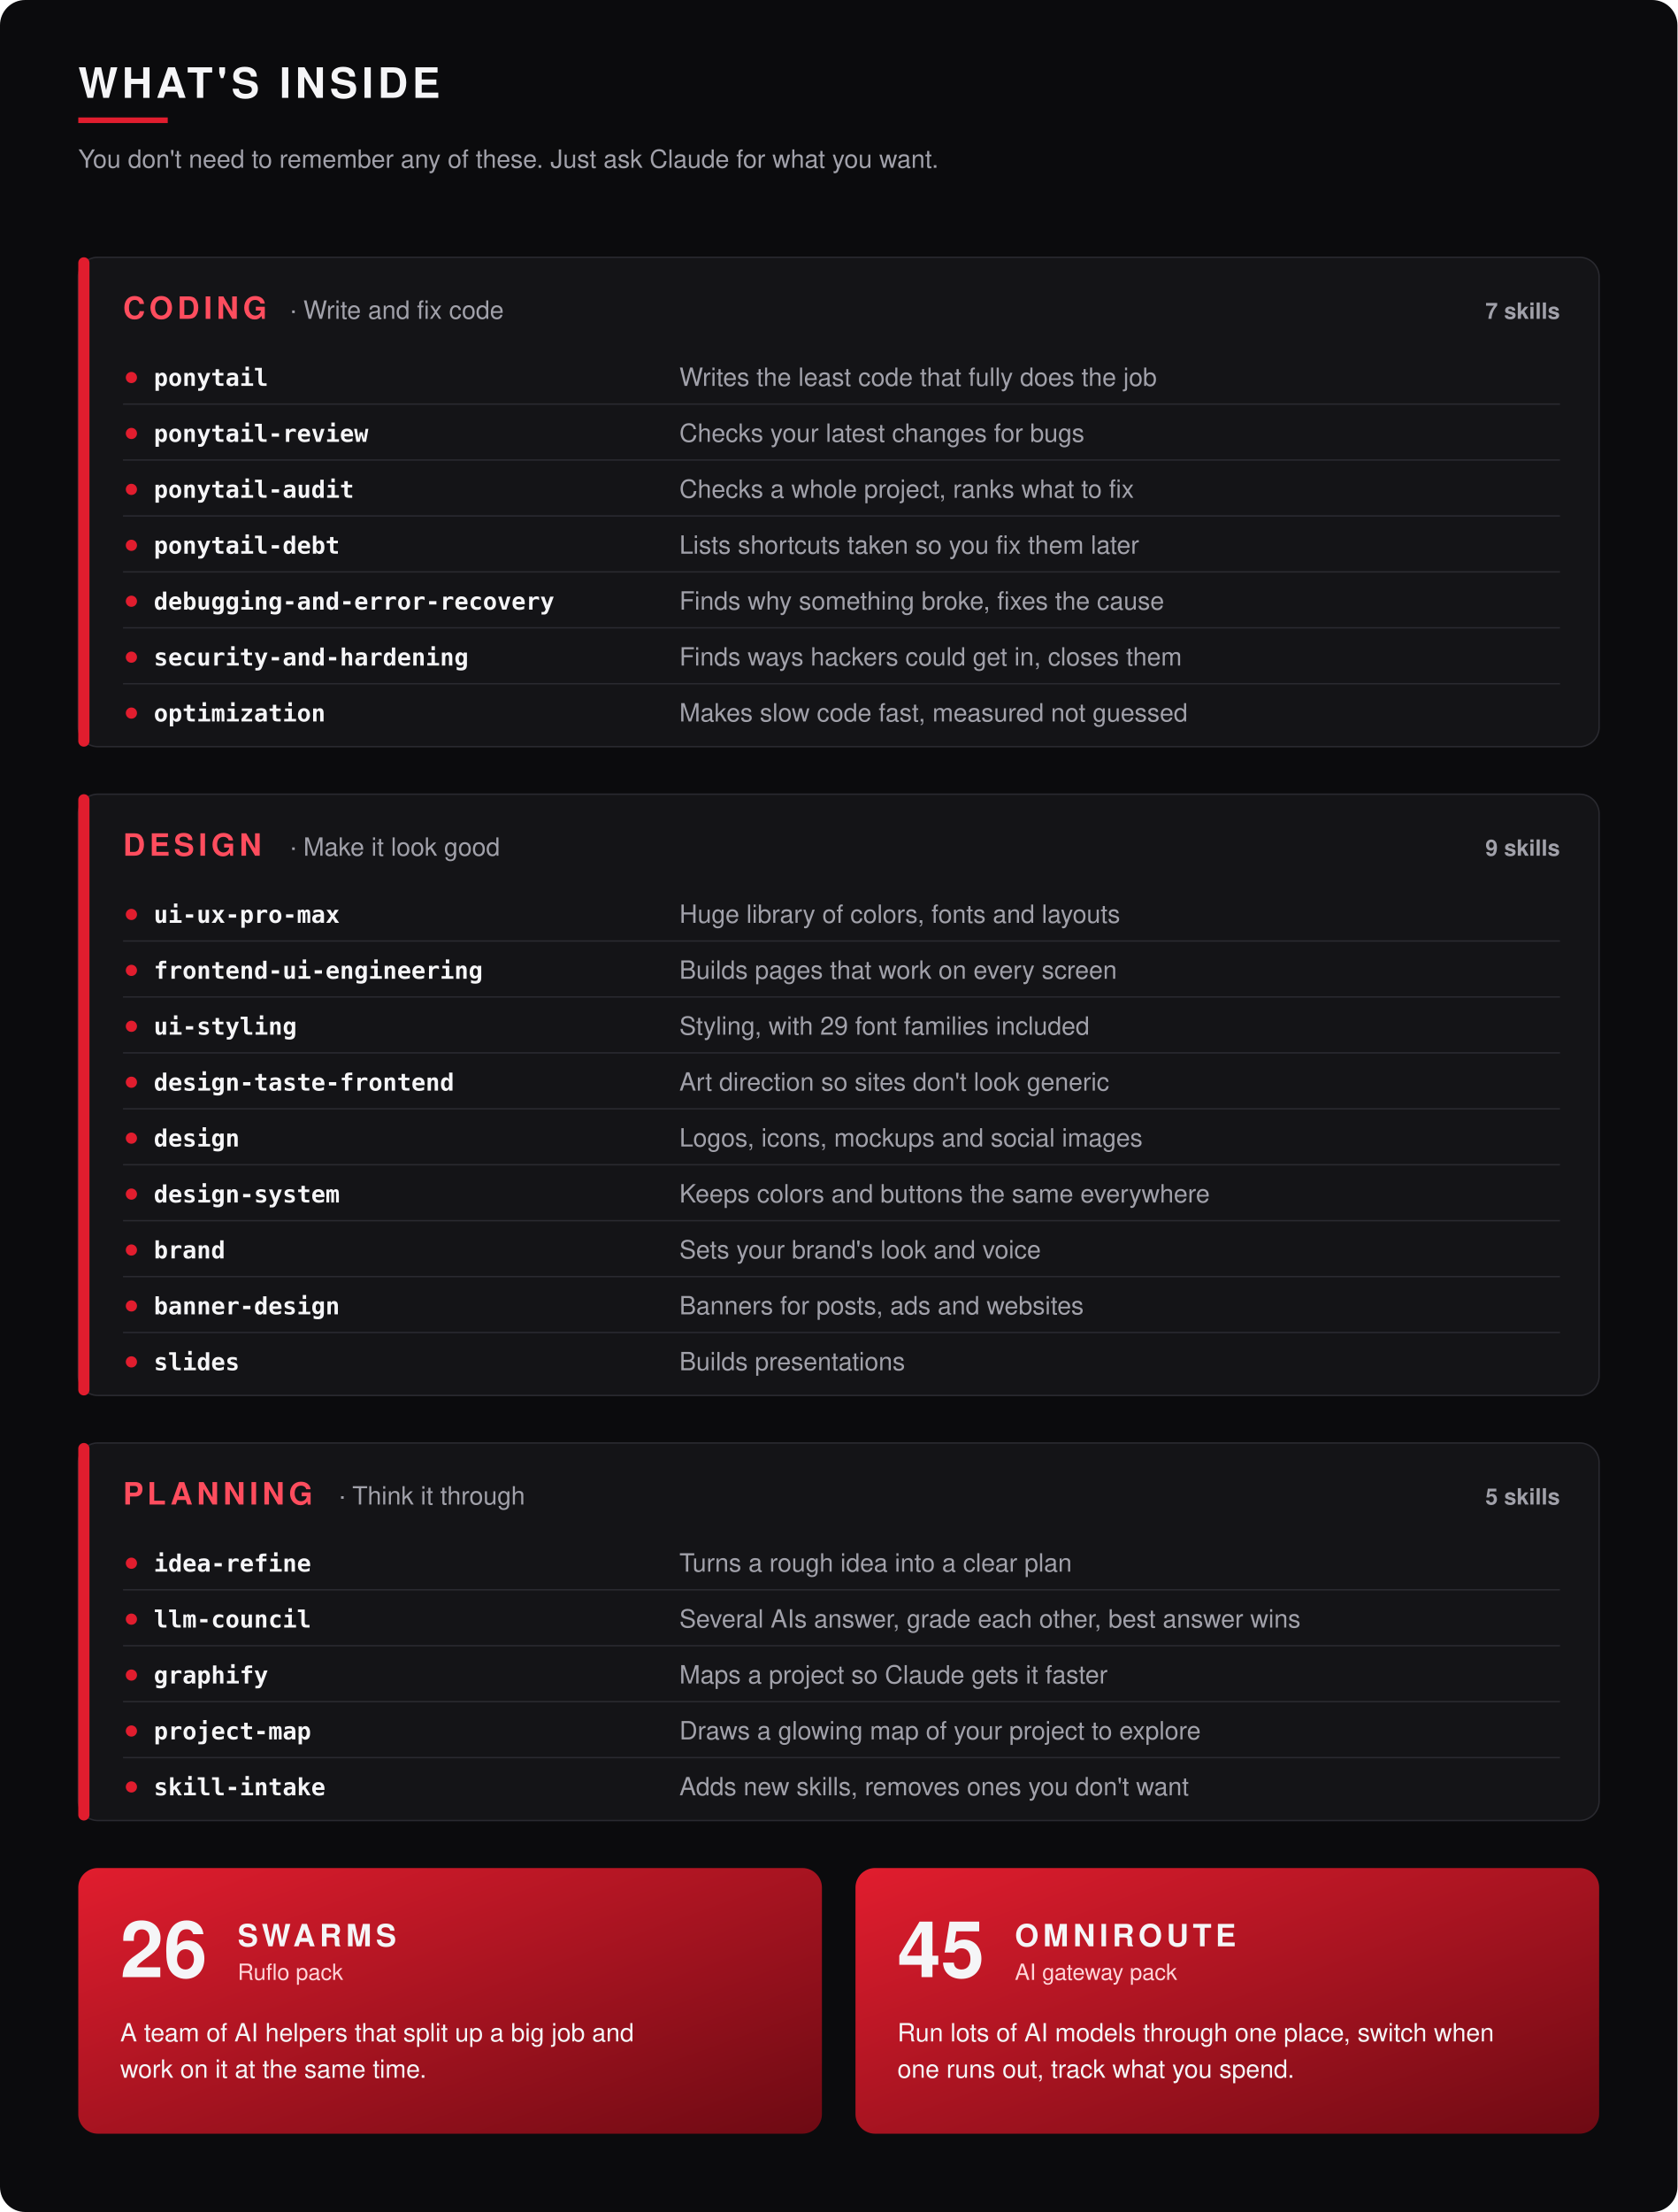
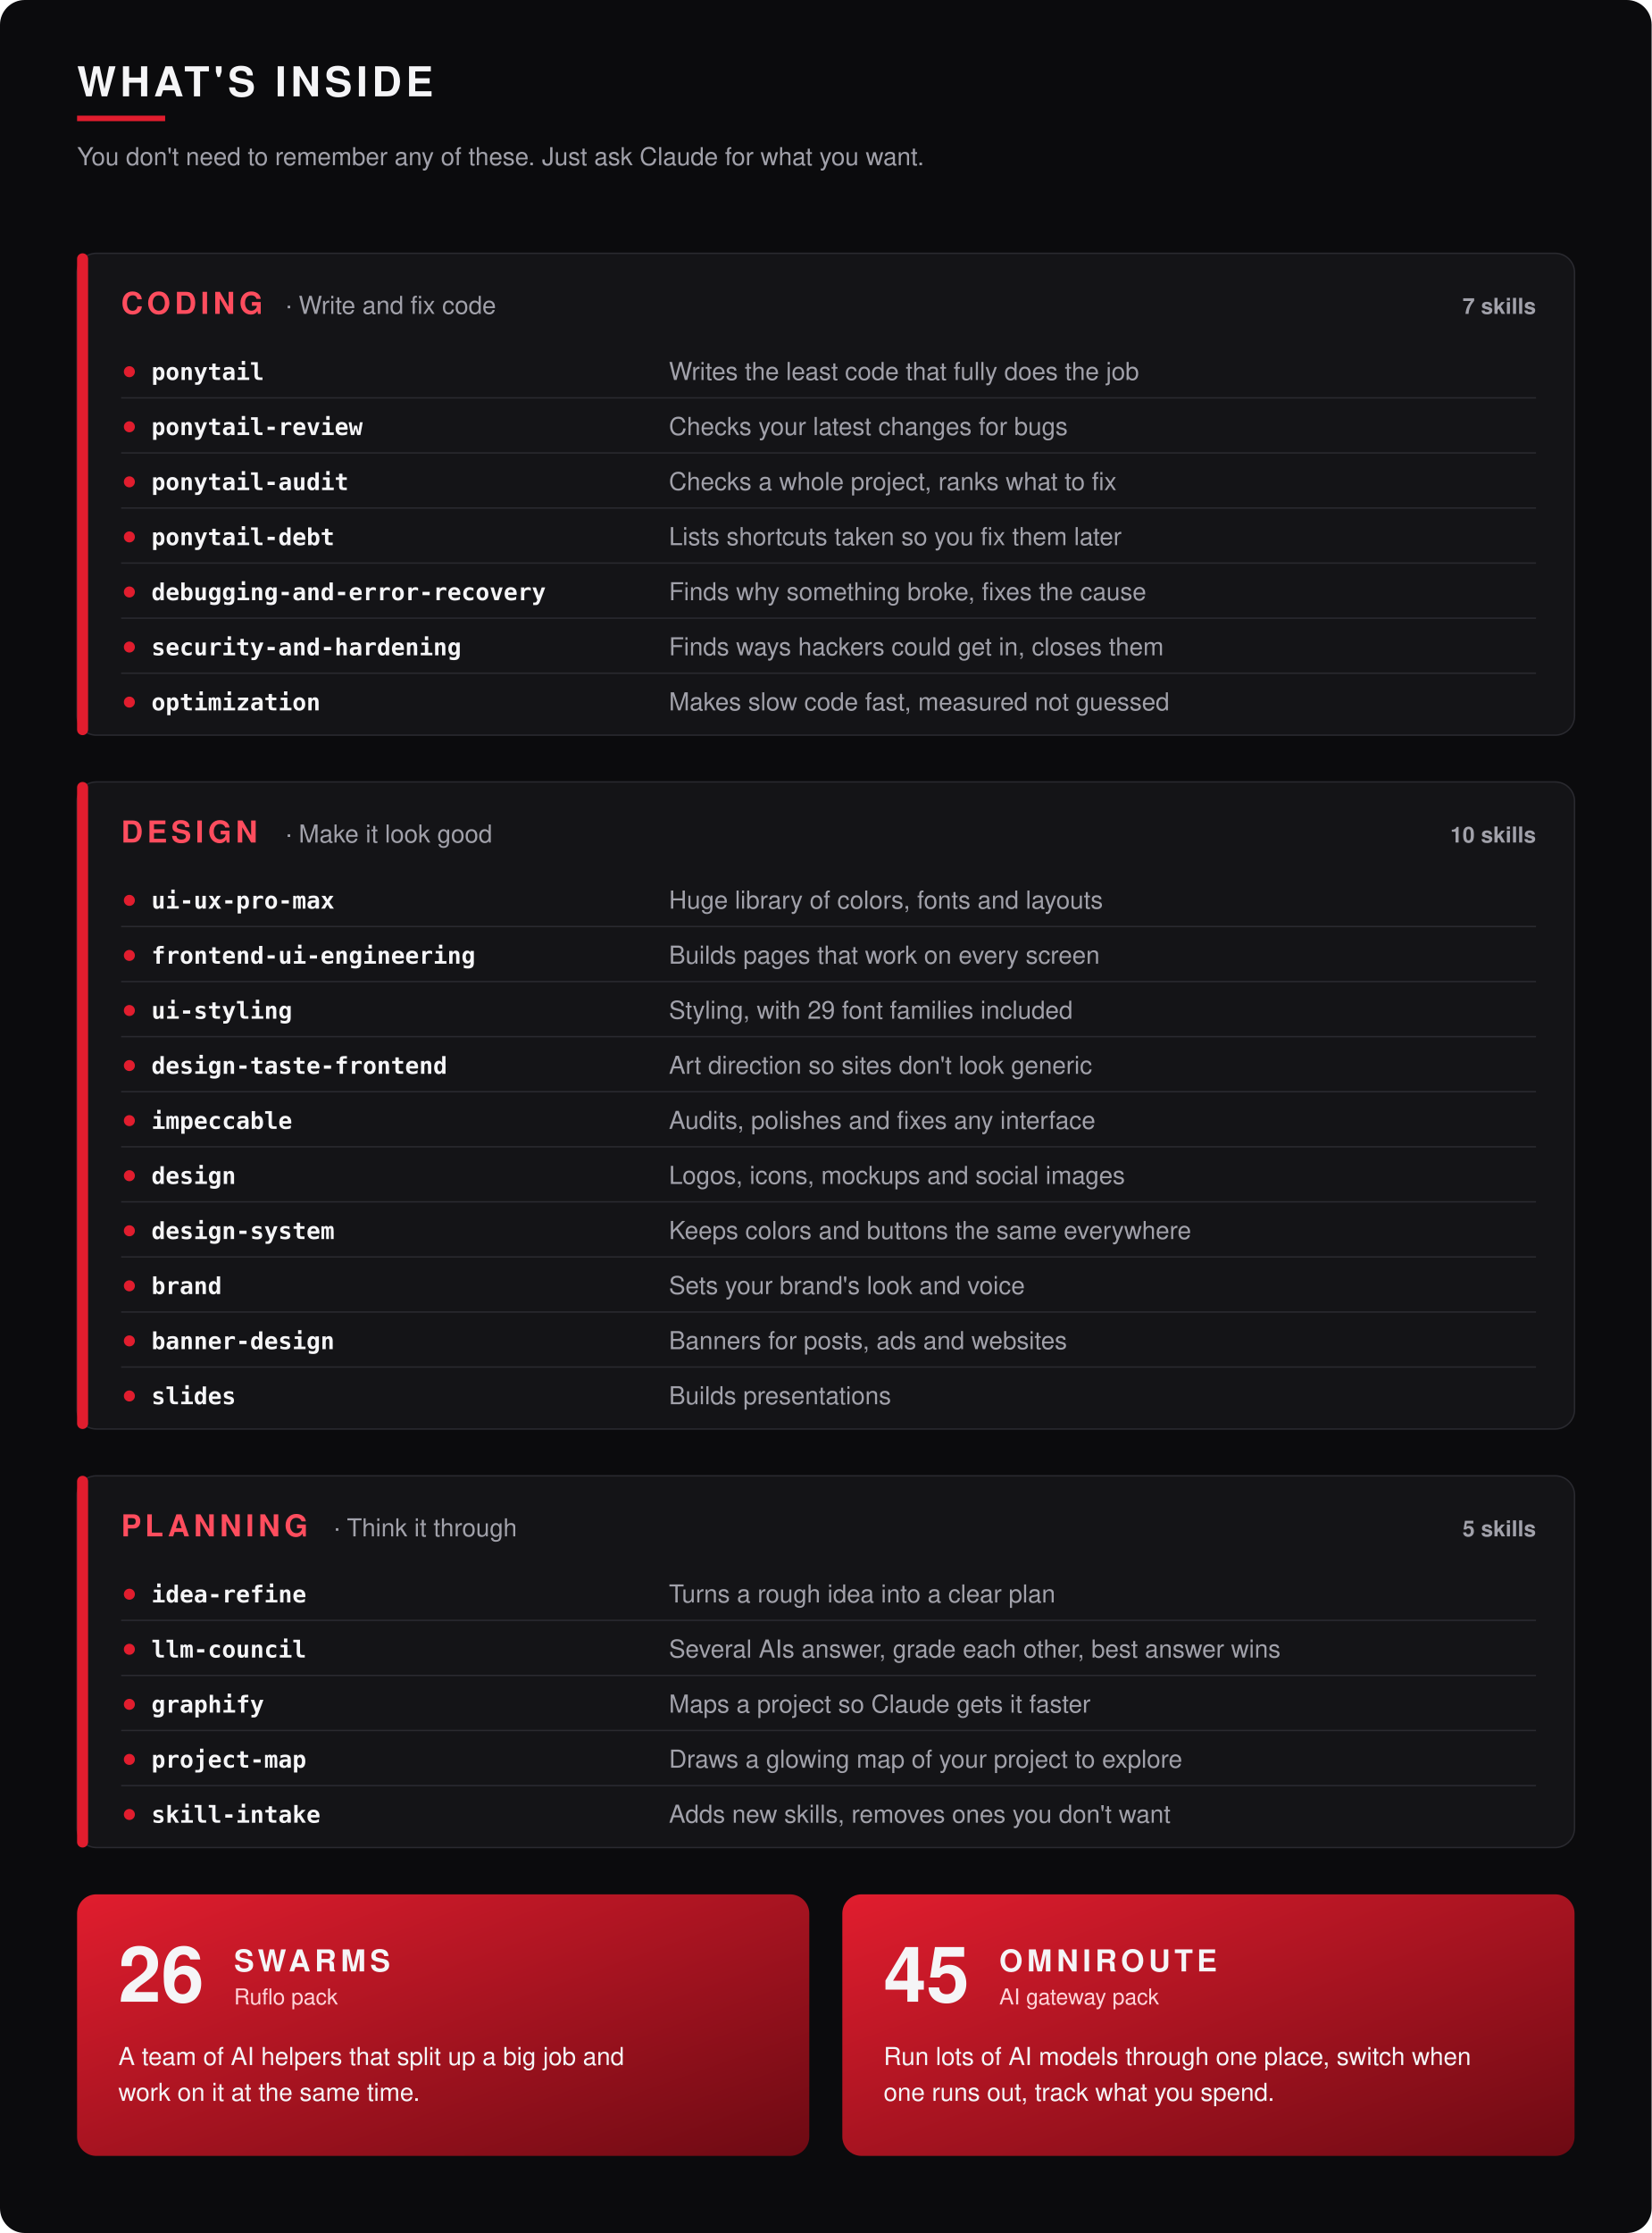
- <svg xmlns="http://www.w3.org/2000/svg" width="1200" height="1582" viewBox="0 0 1200 1582">
+ <svg xmlns="http://www.w3.org/2000/svg" width="1200" height="1622" viewBox="0 0 1200 1622">
  <defs>
    <linearGradient id="rg" x1="0" y1="0" x2="1" y2="1">
      <stop offset="0" stop-color="#e11d2e" />
      <stop offset="1" stop-color="#6d0a13" />
    </linearGradient>
  </defs>
-   <rect width="1200" height="1582" rx="18" fill="#0b0b0d" />
+   <rect width="1200" height="1622" rx="18" fill="#0b0b0d" />
  <text x="56" y="70" font-family="Segoe UI, Helvetica Neue, Helvetica, Arial, sans-serif" font-size="30" font-weight="800" fill="#f5f5f7" text-anchor="start" letter-spacing="3">WHAT'S INSIDE</text>
  <rect x="56" y="84" width="64" height="4" fill="#e11d2e" />
  <text x="56" y="120" font-family="Segoe UI, Helvetica Neue, Helvetica, Arial, sans-serif" font-size="18" font-weight="400" fill="#a1a1aa" text-anchor="start" letter-spacing="0">You don't need to remember any of these. Just ask Claude for what you want.</text>
  <rect x="56" y="184" width="1088" height="350" rx="14" fill="#141417" stroke="#2a2a30" />
  <rect x="56" y="184" width="8" height="350" rx="4" fill="#e11d2e" />
  <text x="88" y="228" font-family="Segoe UI, Helvetica Neue, Helvetica, Arial, sans-serif" font-size="22" font-weight="800" fill="#ff4d5e" text-anchor="start" letter-spacing="3">CODING</text>
  <text x="207.0" y="228" font-family="Segoe UI, Helvetica Neue, Helvetica, Arial, sans-serif" font-size="18" font-weight="500" fill="#a1a1aa" text-anchor="start" letter-spacing="0">· Write and fix code</text>
  <text x="1116" y="228" font-family="Segoe UI, Helvetica Neue, Helvetica, Arial, sans-serif" font-size="16" font-weight="600" fill="#a1a1aa" text-anchor="end" letter-spacing="0">7 skills</text>
  <circle cx="94" cy="270" r="4" fill="#e11d2e" />
  <text x="110" y="276" font-family="Cascadia Code, Consolas, Menlo, monospace" font-size="17" font-weight="600" fill="#f5f5f7" text-anchor="start" letter-spacing="0">ponytail</text>
  <text x="486" y="276" font-family="Segoe UI, Helvetica Neue, Helvetica, Arial, sans-serif" font-size="18" font-weight="400" fill="#a1a1aa" text-anchor="start" letter-spacing="0">Writes the least code that fully does the job</text>
  <line x1="88" y1="289" x2="1116" y2="289" stroke="#2a2a30" />
  <circle cx="94" cy="310" r="4" fill="#e11d2e" />
  <text x="110" y="316" font-family="Cascadia Code, Consolas, Menlo, monospace" font-size="17" font-weight="600" fill="#f5f5f7" text-anchor="start" letter-spacing="0">ponytail-review</text>
  <text x="486" y="316" font-family="Segoe UI, Helvetica Neue, Helvetica, Arial, sans-serif" font-size="18" font-weight="400" fill="#a1a1aa" text-anchor="start" letter-spacing="0">Checks your latest changes for bugs</text>
  <line x1="88" y1="329" x2="1116" y2="329" stroke="#2a2a30" />
  <circle cx="94" cy="350" r="4" fill="#e11d2e" />
  <text x="110" y="356" font-family="Cascadia Code, Consolas, Menlo, monospace" font-size="17" font-weight="600" fill="#f5f5f7" text-anchor="start" letter-spacing="0">ponytail-audit</text>
  <text x="486" y="356" font-family="Segoe UI, Helvetica Neue, Helvetica, Arial, sans-serif" font-size="18" font-weight="400" fill="#a1a1aa" text-anchor="start" letter-spacing="0">Checks a whole project, ranks what to fix</text>
  <line x1="88" y1="369" x2="1116" y2="369" stroke="#2a2a30" />
  <circle cx="94" cy="390" r="4" fill="#e11d2e" />
  <text x="110" y="396" font-family="Cascadia Code, Consolas, Menlo, monospace" font-size="17" font-weight="600" fill="#f5f5f7" text-anchor="start" letter-spacing="0">ponytail-debt</text>
  <text x="486" y="396" font-family="Segoe UI, Helvetica Neue, Helvetica, Arial, sans-serif" font-size="18" font-weight="400" fill="#a1a1aa" text-anchor="start" letter-spacing="0">Lists shortcuts taken so you fix them later</text>
  <line x1="88" y1="409" x2="1116" y2="409" stroke="#2a2a30" />
  <circle cx="94" cy="430" r="4" fill="#e11d2e" />
  <text x="110" y="436" font-family="Cascadia Code, Consolas, Menlo, monospace" font-size="17" font-weight="600" fill="#f5f5f7" text-anchor="start" letter-spacing="0">debugging-and-error-recovery</text>
  <text x="486" y="436" font-family="Segoe UI, Helvetica Neue, Helvetica, Arial, sans-serif" font-size="18" font-weight="400" fill="#a1a1aa" text-anchor="start" letter-spacing="0">Finds why something broke, fixes the cause</text>
  <line x1="88" y1="449" x2="1116" y2="449" stroke="#2a2a30" />
  <circle cx="94" cy="470" r="4" fill="#e11d2e" />
  <text x="110" y="476" font-family="Cascadia Code, Consolas, Menlo, monospace" font-size="17" font-weight="600" fill="#f5f5f7" text-anchor="start" letter-spacing="0">security-and-hardening</text>
  <text x="486" y="476" font-family="Segoe UI, Helvetica Neue, Helvetica, Arial, sans-serif" font-size="18" font-weight="400" fill="#a1a1aa" text-anchor="start" letter-spacing="0">Finds ways hackers could get in, closes them</text>
  <line x1="88" y1="489" x2="1116" y2="489" stroke="#2a2a30" />
  <circle cx="94" cy="510" r="4" fill="#e11d2e" />
  <text x="110" y="516" font-family="Cascadia Code, Consolas, Menlo, monospace" font-size="17" font-weight="600" fill="#f5f5f7" text-anchor="start" letter-spacing="0">optimization</text>
  <text x="486" y="516" font-family="Segoe UI, Helvetica Neue, Helvetica, Arial, sans-serif" font-size="18" font-weight="400" fill="#a1a1aa" text-anchor="start" letter-spacing="0">Makes slow code fast, measured not guessed</text>
-   <rect x="56" y="568" width="1088" height="430" rx="14" fill="#141417" stroke="#2a2a30" />
-   <rect x="56" y="568" width="8" height="430" rx="4" fill="#e11d2e" />
+   <rect x="56" y="568" width="1088" height="470" rx="14" fill="#141417" stroke="#2a2a30" />
+   <rect x="56" y="568" width="8" height="470" rx="4" fill="#e11d2e" />
  <text x="88" y="612" font-family="Segoe UI, Helvetica Neue, Helvetica, Arial, sans-serif" font-size="22" font-weight="800" fill="#ff4d5e" text-anchor="start" letter-spacing="3">DESIGN</text>
  <text x="207.0" y="612" font-family="Segoe UI, Helvetica Neue, Helvetica, Arial, sans-serif" font-size="18" font-weight="500" fill="#a1a1aa" text-anchor="start" letter-spacing="0">· Make it look good</text>
-   <text x="1116" y="612" font-family="Segoe UI, Helvetica Neue, Helvetica, Arial, sans-serif" font-size="16" font-weight="600" fill="#a1a1aa" text-anchor="end" letter-spacing="0">9 skills</text>
+   <text x="1116" y="612" font-family="Segoe UI, Helvetica Neue, Helvetica, Arial, sans-serif" font-size="16" font-weight="600" fill="#a1a1aa" text-anchor="end" letter-spacing="0">10 skills</text>
  <circle cx="94" cy="654" r="4" fill="#e11d2e" />
  <text x="110" y="660" font-family="Cascadia Code, Consolas, Menlo, monospace" font-size="17" font-weight="600" fill="#f5f5f7" text-anchor="start" letter-spacing="0">ui-ux-pro-max</text>
  <text x="486" y="660" font-family="Segoe UI, Helvetica Neue, Helvetica, Arial, sans-serif" font-size="18" font-weight="400" fill="#a1a1aa" text-anchor="start" letter-spacing="0">Huge library of colors, fonts and layouts</text>
  <line x1="88" y1="673" x2="1116" y2="673" stroke="#2a2a30" />
  <circle cx="94" cy="694" r="4" fill="#e11d2e" />
  <text x="110" y="700" font-family="Cascadia Code, Consolas, Menlo, monospace" font-size="17" font-weight="600" fill="#f5f5f7" text-anchor="start" letter-spacing="0">frontend-ui-engineering</text>
  <text x="486" y="700" font-family="Segoe UI, Helvetica Neue, Helvetica, Arial, sans-serif" font-size="18" font-weight="400" fill="#a1a1aa" text-anchor="start" letter-spacing="0">Builds pages that work on every screen</text>
  <line x1="88" y1="713" x2="1116" y2="713" stroke="#2a2a30" />
  <circle cx="94" cy="734" r="4" fill="#e11d2e" />
  <text x="110" y="740" font-family="Cascadia Code, Consolas, Menlo, monospace" font-size="17" font-weight="600" fill="#f5f5f7" text-anchor="start" letter-spacing="0">ui-styling</text>
  <text x="486" y="740" font-family="Segoe UI, Helvetica Neue, Helvetica, Arial, sans-serif" font-size="18" font-weight="400" fill="#a1a1aa" text-anchor="start" letter-spacing="0">Styling, with 29 font families included</text>
  <line x1="88" y1="753" x2="1116" y2="753" stroke="#2a2a30" />
  <circle cx="94" cy="774" r="4" fill="#e11d2e" />
  <text x="110" y="780" font-family="Cascadia Code, Consolas, Menlo, monospace" font-size="17" font-weight="600" fill="#f5f5f7" text-anchor="start" letter-spacing="0">design-taste-frontend</text>
  <text x="486" y="780" font-family="Segoe UI, Helvetica Neue, Helvetica, Arial, sans-serif" font-size="18" font-weight="400" fill="#a1a1aa" text-anchor="start" letter-spacing="0">Art direction so sites don't look generic</text>
  <line x1="88" y1="793" x2="1116" y2="793" stroke="#2a2a30" />
  <circle cx="94" cy="814" r="4" fill="#e11d2e" />
-   <text x="110" y="820" font-family="Cascadia Code, Consolas, Menlo, monospace" font-size="17" font-weight="600" fill="#f5f5f7" text-anchor="start" letter-spacing="0">design</text>
-   <text x="486" y="820" font-family="Segoe UI, Helvetica Neue, Helvetica, Arial, sans-serif" font-size="18" font-weight="400" fill="#a1a1aa" text-anchor="start" letter-spacing="0">Logos, icons, mockups and social images</text>
+   <text x="110" y="820" font-family="Cascadia Code, Consolas, Menlo, monospace" font-size="17" font-weight="600" fill="#f5f5f7" text-anchor="start" letter-spacing="0">impeccable</text>
+   <text x="486" y="820" font-family="Segoe UI, Helvetica Neue, Helvetica, Arial, sans-serif" font-size="18" font-weight="400" fill="#a1a1aa" text-anchor="start" letter-spacing="0">Audits, polishes and fixes any interface</text>
  <line x1="88" y1="833" x2="1116" y2="833" stroke="#2a2a30" />
  <circle cx="94" cy="854" r="4" fill="#e11d2e" />
-   <text x="110" y="860" font-family="Cascadia Code, Consolas, Menlo, monospace" font-size="17" font-weight="600" fill="#f5f5f7" text-anchor="start" letter-spacing="0">design-system</text>
-   <text x="486" y="860" font-family="Segoe UI, Helvetica Neue, Helvetica, Arial, sans-serif" font-size="18" font-weight="400" fill="#a1a1aa" text-anchor="start" letter-spacing="0">Keeps colors and buttons the same everywhere</text>
+   <text x="110" y="860" font-family="Cascadia Code, Consolas, Menlo, monospace" font-size="17" font-weight="600" fill="#f5f5f7" text-anchor="start" letter-spacing="0">design</text>
+   <text x="486" y="860" font-family="Segoe UI, Helvetica Neue, Helvetica, Arial, sans-serif" font-size="18" font-weight="400" fill="#a1a1aa" text-anchor="start" letter-spacing="0">Logos, icons, mockups and social images</text>
  <line x1="88" y1="873" x2="1116" y2="873" stroke="#2a2a30" />
  <circle cx="94" cy="894" r="4" fill="#e11d2e" />
-   <text x="110" y="900" font-family="Cascadia Code, Consolas, Menlo, monospace" font-size="17" font-weight="600" fill="#f5f5f7" text-anchor="start" letter-spacing="0">brand</text>
-   <text x="486" y="900" font-family="Segoe UI, Helvetica Neue, Helvetica, Arial, sans-serif" font-size="18" font-weight="400" fill="#a1a1aa" text-anchor="start" letter-spacing="0">Sets your brand's look and voice</text>
+   <text x="110" y="900" font-family="Cascadia Code, Consolas, Menlo, monospace" font-size="17" font-weight="600" fill="#f5f5f7" text-anchor="start" letter-spacing="0">design-system</text>
+   <text x="486" y="900" font-family="Segoe UI, Helvetica Neue, Helvetica, Arial, sans-serif" font-size="18" font-weight="400" fill="#a1a1aa" text-anchor="start" letter-spacing="0">Keeps colors and buttons the same everywhere</text>
  <line x1="88" y1="913" x2="1116" y2="913" stroke="#2a2a30" />
  <circle cx="94" cy="934" r="4" fill="#e11d2e" />
-   <text x="110" y="940" font-family="Cascadia Code, Consolas, Menlo, monospace" font-size="17" font-weight="600" fill="#f5f5f7" text-anchor="start" letter-spacing="0">banner-design</text>
-   <text x="486" y="940" font-family="Segoe UI, Helvetica Neue, Helvetica, Arial, sans-serif" font-size="18" font-weight="400" fill="#a1a1aa" text-anchor="start" letter-spacing="0">Banners for posts, ads and websites</text>
+   <text x="110" y="940" font-family="Cascadia Code, Consolas, Menlo, monospace" font-size="17" font-weight="600" fill="#f5f5f7" text-anchor="start" letter-spacing="0">brand</text>
+   <text x="486" y="940" font-family="Segoe UI, Helvetica Neue, Helvetica, Arial, sans-serif" font-size="18" font-weight="400" fill="#a1a1aa" text-anchor="start" letter-spacing="0">Sets your brand's look and voice</text>
  <line x1="88" y1="953" x2="1116" y2="953" stroke="#2a2a30" />
  <circle cx="94" cy="974" r="4" fill="#e11d2e" />
-   <text x="110" y="980" font-family="Cascadia Code, Consolas, Menlo, monospace" font-size="17" font-weight="600" fill="#f5f5f7" text-anchor="start" letter-spacing="0">slides</text>
-   <text x="486" y="980" font-family="Segoe UI, Helvetica Neue, Helvetica, Arial, sans-serif" font-size="18" font-weight="400" fill="#a1a1aa" text-anchor="start" letter-spacing="0">Builds presentations</text>
-   <rect x="56" y="1032" width="1088" height="270" rx="14" fill="#141417" stroke="#2a2a30" />
-   <rect x="56" y="1032" width="8" height="270" rx="4" fill="#e11d2e" />
-   <text x="88" y="1076" font-family="Segoe UI, Helvetica Neue, Helvetica, Arial, sans-serif" font-size="22" font-weight="800" fill="#ff4d5e" text-anchor="start" letter-spacing="3">PLANNING</text>
-   <text x="242.0" y="1076" font-family="Segoe UI, Helvetica Neue, Helvetica, Arial, sans-serif" font-size="18" font-weight="500" fill="#a1a1aa" text-anchor="start" letter-spacing="0">· Think it through</text>
-   <text x="1116" y="1076" font-family="Segoe UI, Helvetica Neue, Helvetica, Arial, sans-serif" font-size="16" font-weight="600" fill="#a1a1aa" text-anchor="end" letter-spacing="0">5 skills</text>
-   <circle cx="94" cy="1118" r="4" fill="#e11d2e" />
-   <text x="110" y="1124" font-family="Cascadia Code, Consolas, Menlo, monospace" font-size="17" font-weight="600" fill="#f5f5f7" text-anchor="start" letter-spacing="0">idea-refine</text>
-   <text x="486" y="1124" font-family="Segoe UI, Helvetica Neue, Helvetica, Arial, sans-serif" font-size="18" font-weight="400" fill="#a1a1aa" text-anchor="start" letter-spacing="0">Turns a rough idea into a clear plan</text>
-   <line x1="88" y1="1137" x2="1116" y2="1137" stroke="#2a2a30" />
+   <text x="110" y="980" font-family="Cascadia Code, Consolas, Menlo, monospace" font-size="17" font-weight="600" fill="#f5f5f7" text-anchor="start" letter-spacing="0">banner-design</text>
+   <text x="486" y="980" font-family="Segoe UI, Helvetica Neue, Helvetica, Arial, sans-serif" font-size="18" font-weight="400" fill="#a1a1aa" text-anchor="start" letter-spacing="0">Banners for posts, ads and websites</text>
+   <line x1="88" y1="993" x2="1116" y2="993" stroke="#2a2a30" />
+   <circle cx="94" cy="1014" r="4" fill="#e11d2e" />
+   <text x="110" y="1020" font-family="Cascadia Code, Consolas, Menlo, monospace" font-size="17" font-weight="600" fill="#f5f5f7" text-anchor="start" letter-spacing="0">slides</text>
+   <text x="486" y="1020" font-family="Segoe UI, Helvetica Neue, Helvetica, Arial, sans-serif" font-size="18" font-weight="400" fill="#a1a1aa" text-anchor="start" letter-spacing="0">Builds presentations</text>
+   <rect x="56" y="1072" width="1088" height="270" rx="14" fill="#141417" stroke="#2a2a30" />
+   <rect x="56" y="1072" width="8" height="270" rx="4" fill="#e11d2e" />
+   <text x="88" y="1116" font-family="Segoe UI, Helvetica Neue, Helvetica, Arial, sans-serif" font-size="22" font-weight="800" fill="#ff4d5e" text-anchor="start" letter-spacing="3">PLANNING</text>
+   <text x="242.0" y="1116" font-family="Segoe UI, Helvetica Neue, Helvetica, Arial, sans-serif" font-size="18" font-weight="500" fill="#a1a1aa" text-anchor="start" letter-spacing="0">· Think it through</text>
+   <text x="1116" y="1116" font-family="Segoe UI, Helvetica Neue, Helvetica, Arial, sans-serif" font-size="16" font-weight="600" fill="#a1a1aa" text-anchor="end" letter-spacing="0">5 skills</text>
  <circle cx="94" cy="1158" r="4" fill="#e11d2e" />
-   <text x="110" y="1164" font-family="Cascadia Code, Consolas, Menlo, monospace" font-size="17" font-weight="600" fill="#f5f5f7" text-anchor="start" letter-spacing="0">llm-council</text>
-   <text x="486" y="1164" font-family="Segoe UI, Helvetica Neue, Helvetica, Arial, sans-serif" font-size="18" font-weight="400" fill="#a1a1aa" text-anchor="start" letter-spacing="0">Several AIs answer, grade each other, best answer wins</text>
+   <text x="110" y="1164" font-family="Cascadia Code, Consolas, Menlo, monospace" font-size="17" font-weight="600" fill="#f5f5f7" text-anchor="start" letter-spacing="0">idea-refine</text>
+   <text x="486" y="1164" font-family="Segoe UI, Helvetica Neue, Helvetica, Arial, sans-serif" font-size="18" font-weight="400" fill="#a1a1aa" text-anchor="start" letter-spacing="0">Turns a rough idea into a clear plan</text>
  <line x1="88" y1="1177" x2="1116" y2="1177" stroke="#2a2a30" />
  <circle cx="94" cy="1198" r="4" fill="#e11d2e" />
-   <text x="110" y="1204" font-family="Cascadia Code, Consolas, Menlo, monospace" font-size="17" font-weight="600" fill="#f5f5f7" text-anchor="start" letter-spacing="0">graphify</text>
-   <text x="486" y="1204" font-family="Segoe UI, Helvetica Neue, Helvetica, Arial, sans-serif" font-size="18" font-weight="400" fill="#a1a1aa" text-anchor="start" letter-spacing="0">Maps a project so Claude gets it faster</text>
+   <text x="110" y="1204" font-family="Cascadia Code, Consolas, Menlo, monospace" font-size="17" font-weight="600" fill="#f5f5f7" text-anchor="start" letter-spacing="0">llm-council</text>
+   <text x="486" y="1204" font-family="Segoe UI, Helvetica Neue, Helvetica, Arial, sans-serif" font-size="18" font-weight="400" fill="#a1a1aa" text-anchor="start" letter-spacing="0">Several AIs answer, grade each other, best answer wins</text>
  <line x1="88" y1="1217" x2="1116" y2="1217" stroke="#2a2a30" />
  <circle cx="94" cy="1238" r="4" fill="#e11d2e" />
-   <text x="110" y="1244" font-family="Cascadia Code, Consolas, Menlo, monospace" font-size="17" font-weight="600" fill="#f5f5f7" text-anchor="start" letter-spacing="0">project-map</text>
-   <text x="486" y="1244" font-family="Segoe UI, Helvetica Neue, Helvetica, Arial, sans-serif" font-size="18" font-weight="400" fill="#a1a1aa" text-anchor="start" letter-spacing="0">Draws a glowing map of your project to explore</text>
+   <text x="110" y="1244" font-family="Cascadia Code, Consolas, Menlo, monospace" font-size="17" font-weight="600" fill="#f5f5f7" text-anchor="start" letter-spacing="0">graphify</text>
+   <text x="486" y="1244" font-family="Segoe UI, Helvetica Neue, Helvetica, Arial, sans-serif" font-size="18" font-weight="400" fill="#a1a1aa" text-anchor="start" letter-spacing="0">Maps a project so Claude gets it faster</text>
  <line x1="88" y1="1257" x2="1116" y2="1257" stroke="#2a2a30" />
  <circle cx="94" cy="1278" r="4" fill="#e11d2e" />
-   <text x="110" y="1284" font-family="Cascadia Code, Consolas, Menlo, monospace" font-size="17" font-weight="600" fill="#f5f5f7" text-anchor="start" letter-spacing="0">skill-intake</text>
-   <text x="486" y="1284" font-family="Segoe UI, Helvetica Neue, Helvetica, Arial, sans-serif" font-size="18" font-weight="400" fill="#a1a1aa" text-anchor="start" letter-spacing="0">Adds new skills, removes ones you don't want</text>
-   <rect x="56" y="1336" width="532" height="190" rx="14" fill="url(#rg)" />
-   <text x="86" y="1414" font-family="Segoe UI, Helvetica Neue, Helvetica, Arial, sans-serif" font-size="56" font-weight="800" fill="#f5f5f7" text-anchor="start" letter-spacing="0">26</text>
-   <text x="170" y="1392" font-family="Segoe UI, Helvetica Neue, Helvetica, Arial, sans-serif" font-size="22" font-weight="800" fill="#f5f5f7" text-anchor="start" letter-spacing="3">SWARMS</text>
-   <text x="170" y="1416" font-family="Segoe UI, Helvetica Neue, Helvetica, Arial, sans-serif" font-size="16" font-weight="500" fill="#ffd5d9" text-anchor="start" letter-spacing="0">Ruflo pack</text>
-   <text x="86" y="1460" font-family="Segoe UI, Helvetica Neue, Helvetica, Arial, sans-serif" font-size="18" font-weight="500" fill="#f5f5f7" text-anchor="start" letter-spacing="0">A team of AI helpers that split up a big job and</text>
-   <text x="86" y="1486" font-family="Segoe UI, Helvetica Neue, Helvetica, Arial, sans-serif" font-size="18" font-weight="500" fill="#f5f5f7" text-anchor="start" letter-spacing="0">work on it at the same time.</text>
-   <rect x="612" y="1336" width="532" height="190" rx="14" fill="url(#rg)" />
-   <text x="642" y="1414" font-family="Segoe UI, Helvetica Neue, Helvetica, Arial, sans-serif" font-size="56" font-weight="800" fill="#f5f5f7" text-anchor="start" letter-spacing="0">45</text>
-   <text x="726" y="1392" font-family="Segoe UI, Helvetica Neue, Helvetica, Arial, sans-serif" font-size="22" font-weight="800" fill="#f5f5f7" text-anchor="start" letter-spacing="3">OMNIROUTE</text>
-   <text x="726" y="1416" font-family="Segoe UI, Helvetica Neue, Helvetica, Arial, sans-serif" font-size="16" font-weight="500" fill="#ffd5d9" text-anchor="start" letter-spacing="0">AI gateway pack</text>
-   <text x="642" y="1460" font-family="Segoe UI, Helvetica Neue, Helvetica, Arial, sans-serif" font-size="18" font-weight="500" fill="#f5f5f7" text-anchor="start" letter-spacing="0">Run lots of AI models through one place, switch when</text>
-   <text x="642" y="1486" font-family="Segoe UI, Helvetica Neue, Helvetica, Arial, sans-serif" font-size="18" font-weight="500" fill="#f5f5f7" text-anchor="start" letter-spacing="0">one runs out, track what you spend.</text>
+   <text x="110" y="1284" font-family="Cascadia Code, Consolas, Menlo, monospace" font-size="17" font-weight="600" fill="#f5f5f7" text-anchor="start" letter-spacing="0">project-map</text>
+   <text x="486" y="1284" font-family="Segoe UI, Helvetica Neue, Helvetica, Arial, sans-serif" font-size="18" font-weight="400" fill="#a1a1aa" text-anchor="start" letter-spacing="0">Draws a glowing map of your project to explore</text>
+   <line x1="88" y1="1297" x2="1116" y2="1297" stroke="#2a2a30" />
+   <circle cx="94" cy="1318" r="4" fill="#e11d2e" />
+   <text x="110" y="1324" font-family="Cascadia Code, Consolas, Menlo, monospace" font-size="17" font-weight="600" fill="#f5f5f7" text-anchor="start" letter-spacing="0">skill-intake</text>
+   <text x="486" y="1324" font-family="Segoe UI, Helvetica Neue, Helvetica, Arial, sans-serif" font-size="18" font-weight="400" fill="#a1a1aa" text-anchor="start" letter-spacing="0">Adds new skills, removes ones you don't want</text>
+   <rect x="56" y="1376" width="532" height="190" rx="14" fill="url(#rg)" />
+   <text x="86" y="1454" font-family="Segoe UI, Helvetica Neue, Helvetica, Arial, sans-serif" font-size="56" font-weight="800" fill="#f5f5f7" text-anchor="start" letter-spacing="0">26</text>
+   <text x="170" y="1432" font-family="Segoe UI, Helvetica Neue, Helvetica, Arial, sans-serif" font-size="22" font-weight="800" fill="#f5f5f7" text-anchor="start" letter-spacing="3">SWARMS</text>
+   <text x="170" y="1456" font-family="Segoe UI, Helvetica Neue, Helvetica, Arial, sans-serif" font-size="16" font-weight="500" fill="#ffd5d9" text-anchor="start" letter-spacing="0">Ruflo pack</text>
+   <text x="86" y="1500" font-family="Segoe UI, Helvetica Neue, Helvetica, Arial, sans-serif" font-size="18" font-weight="500" fill="#f5f5f7" text-anchor="start" letter-spacing="0">A team of AI helpers that split up a big job and</text>
+   <text x="86" y="1526" font-family="Segoe UI, Helvetica Neue, Helvetica, Arial, sans-serif" font-size="18" font-weight="500" fill="#f5f5f7" text-anchor="start" letter-spacing="0">work on it at the same time.</text>
+   <rect x="612" y="1376" width="532" height="190" rx="14" fill="url(#rg)" />
+   <text x="642" y="1454" font-family="Segoe UI, Helvetica Neue, Helvetica, Arial, sans-serif" font-size="56" font-weight="800" fill="#f5f5f7" text-anchor="start" letter-spacing="0">45</text>
+   <text x="726" y="1432" font-family="Segoe UI, Helvetica Neue, Helvetica, Arial, sans-serif" font-size="22" font-weight="800" fill="#f5f5f7" text-anchor="start" letter-spacing="3">OMNIROUTE</text>
+   <text x="726" y="1456" font-family="Segoe UI, Helvetica Neue, Helvetica, Arial, sans-serif" font-size="16" font-weight="500" fill="#ffd5d9" text-anchor="start" letter-spacing="0">AI gateway pack</text>
+   <text x="642" y="1500" font-family="Segoe UI, Helvetica Neue, Helvetica, Arial, sans-serif" font-size="18" font-weight="500" fill="#f5f5f7" text-anchor="start" letter-spacing="0">Run lots of AI models through one place, switch when</text>
+   <text x="642" y="1526" font-family="Segoe UI, Helvetica Neue, Helvetica, Arial, sans-serif" font-size="18" font-weight="500" fill="#f5f5f7" text-anchor="start" letter-spacing="0">one runs out, track what you spend.</text>
</svg>
